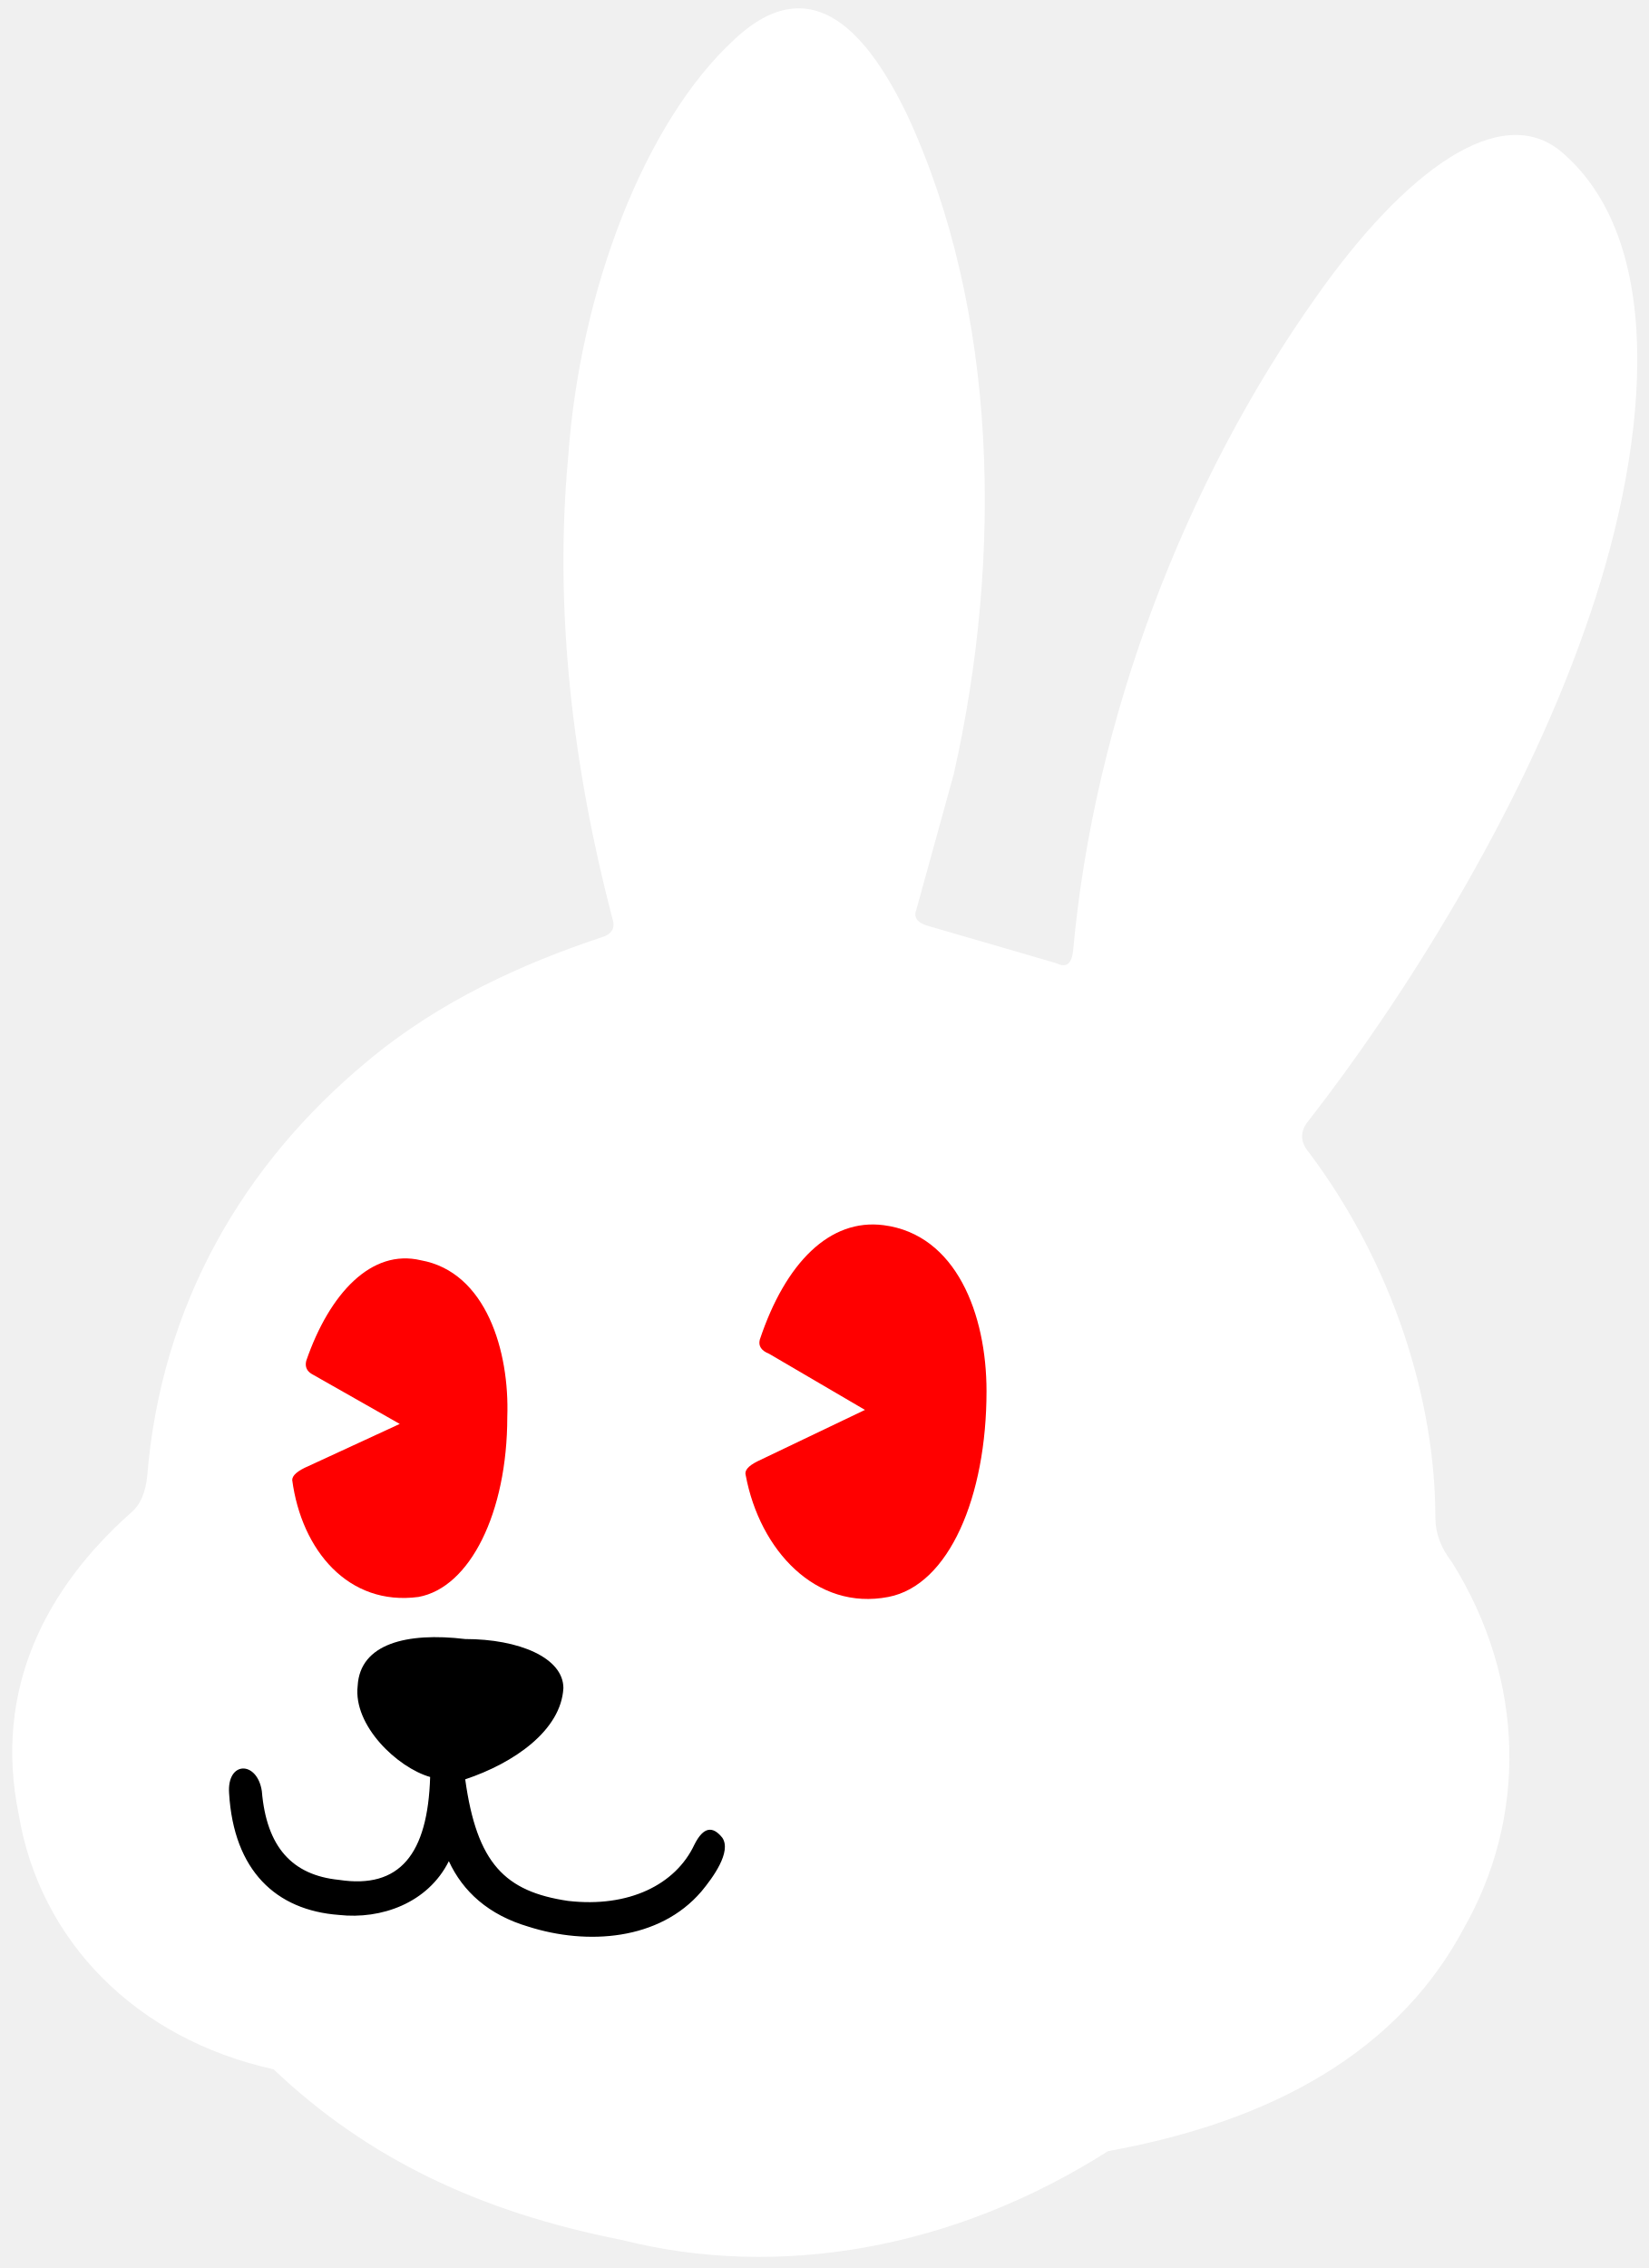
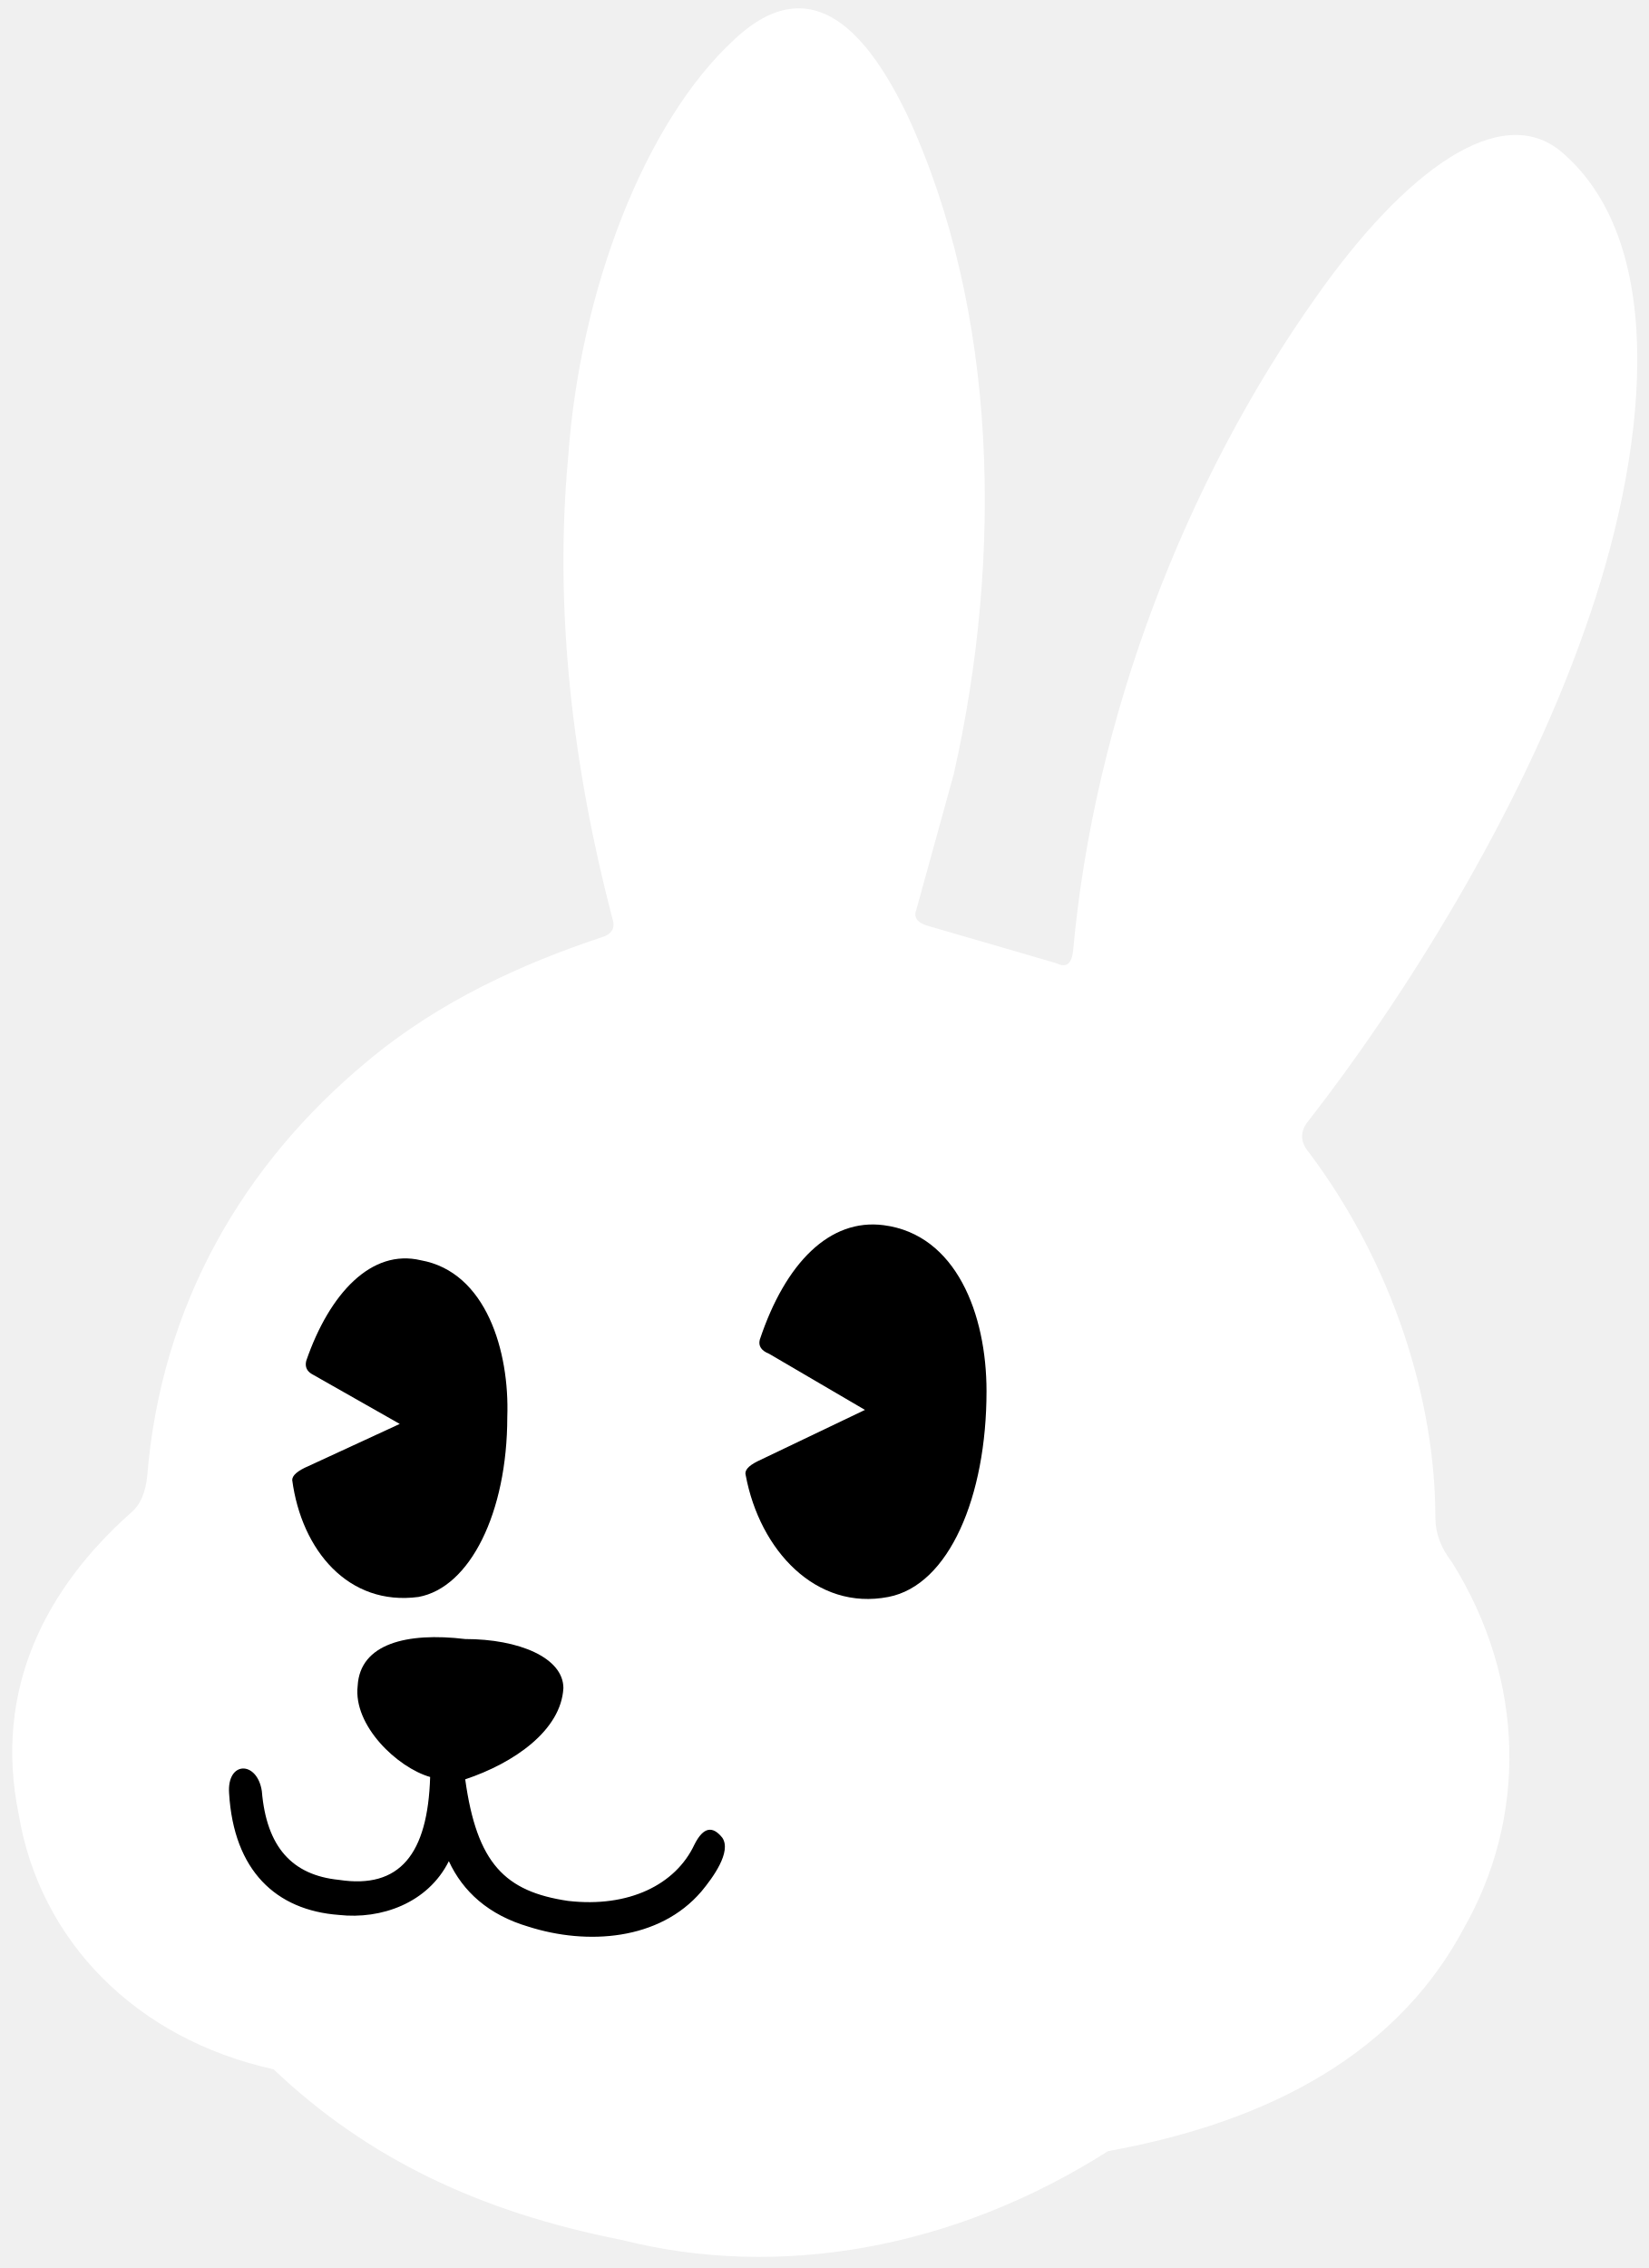
<svg xmlns="http://www.w3.org/2000/svg" viewBox="100 106 705 970">
  <path fill="#fff" d="M362 499C345 434 337 367 343 302C348 230 376 158 414 123C448 91 472 122 488 155C527 239 529 344 508 437L492 495Q490 500 497 502L552 518Q558 521 559 513C568 413 607 312 663 233C701 179 742 149 768 171C815 211 804 302 778 375C750 455 699 535 660 585Q654 592 660 599C696 647 714 705 714 755Q714 765 721 774C753 825 753 884 726 931C695 989 635 1015 574 1026C508 1068 433 1081 366 1064C305 1052 257 1029 217 991C158 978 117 936 108 882C97 828 120 785 156 753Q162 748 163 737C169 664 204 604 257 560C288 534 324 518 357 507Q364 505 362 499Z" />
-   <path fill="#f00" d="M231 688C241 659 259 640 280 645C308 650 318 684 317 712C317 753 301 785 279 789C249 793 229 769 225 739Q225 736 232 733L271 715L234 694Q230 692 231 688Z" />
-   <path fill="#f00" d="M425 679C436 646 455 627 478 630C509 634 522 668 522 701C522 746 506 784 480 789C449 795 425 769 419 737Q418 734 424 731L470 709L429 685Q424 683 425 679Z" />
+   <path fill="#000" d="M231 688C241 659 259 640 280 645C308 650 318 684 317 712C317 753 301 785 279 789C249 793 229 769 225 739Q225 736 232 733L271 715L234 694Q230 692 231 688Z" />
+   <path fill="#000" d="M425 679C436 646 455 627 478 630C509 634 522 668 522 701C522 746 506 784 480 789C449 795 425 769 419 737Q418 734 424 731L470 709L429 685Q424 683 425 679Z" />
  <path fill="#000" d="M253 827C254 809 274 804 299 807C322 807 341 815 341 828C340 846 320 860 299 867C304 903 316 915 343 919C369 922 389 912 397 895C401 887 405 887 409 892C413 898 405 909 400 915C382 936 351 938 326 930C309 925 298 915 292 902C283 920 263 927 245 925C218 923 200 906 198 873C197 859 210 859 212 872C214 896 225 908 245 910C271 914 283 899 284 866C270 862 251 844 253 827Z" />
</svg>
